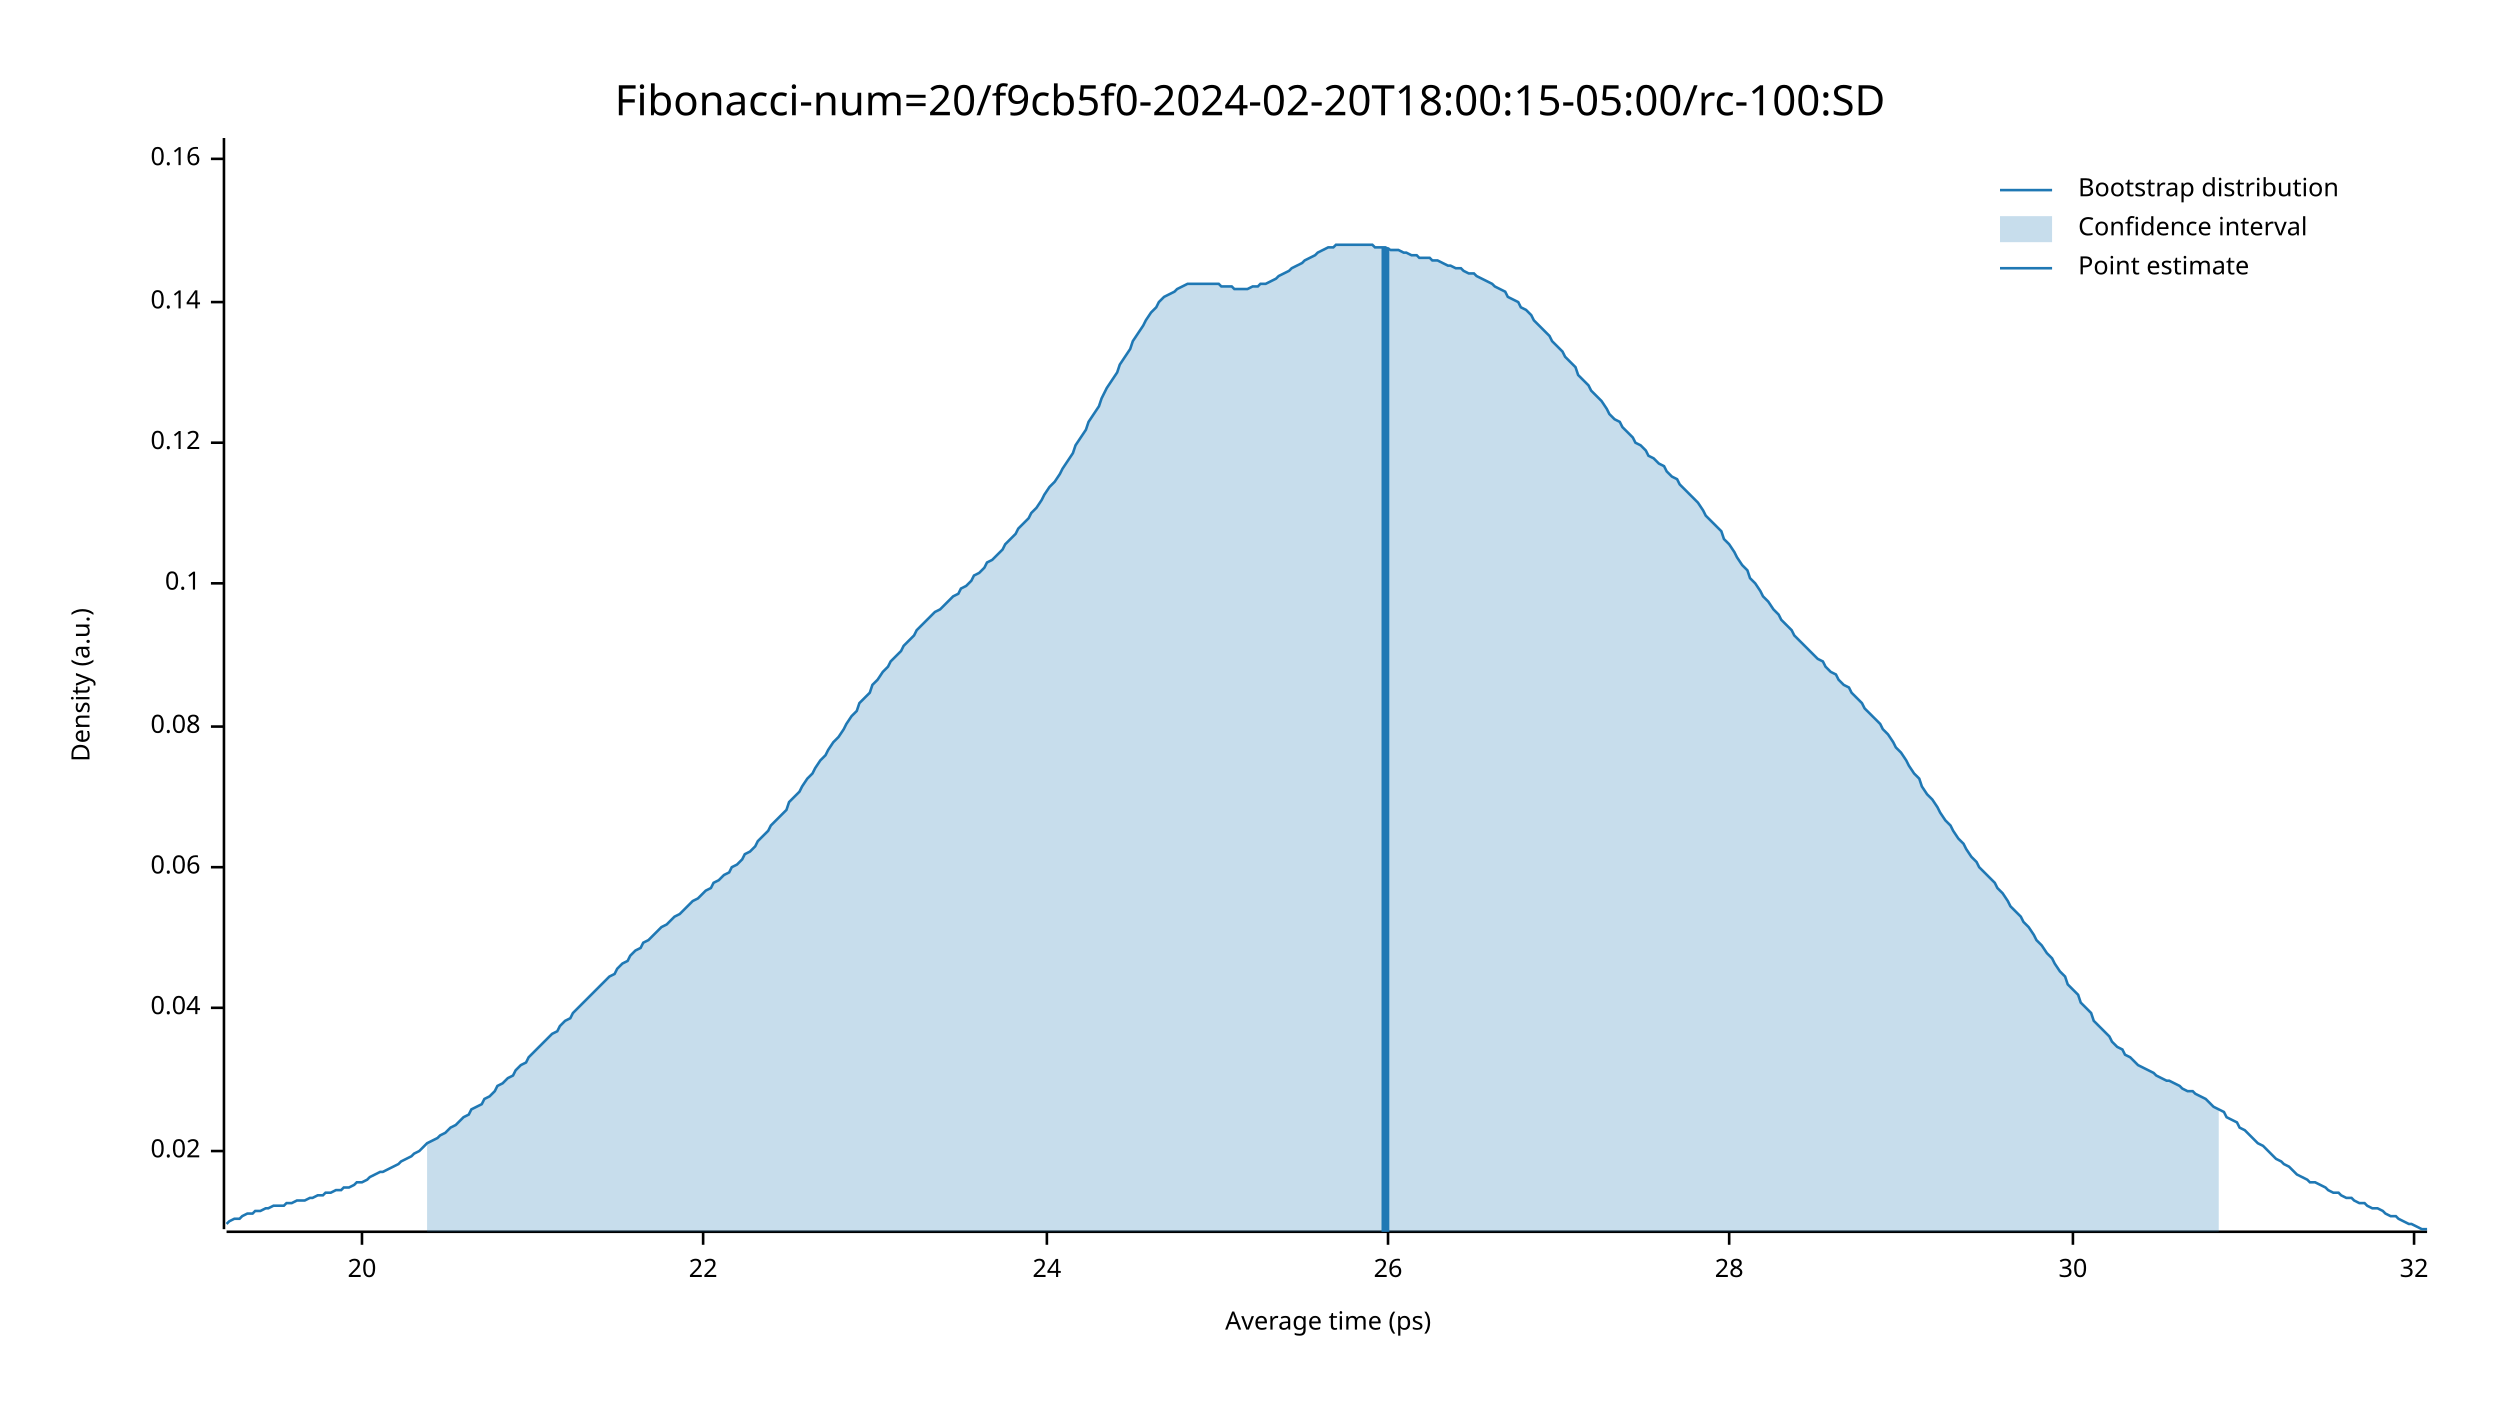
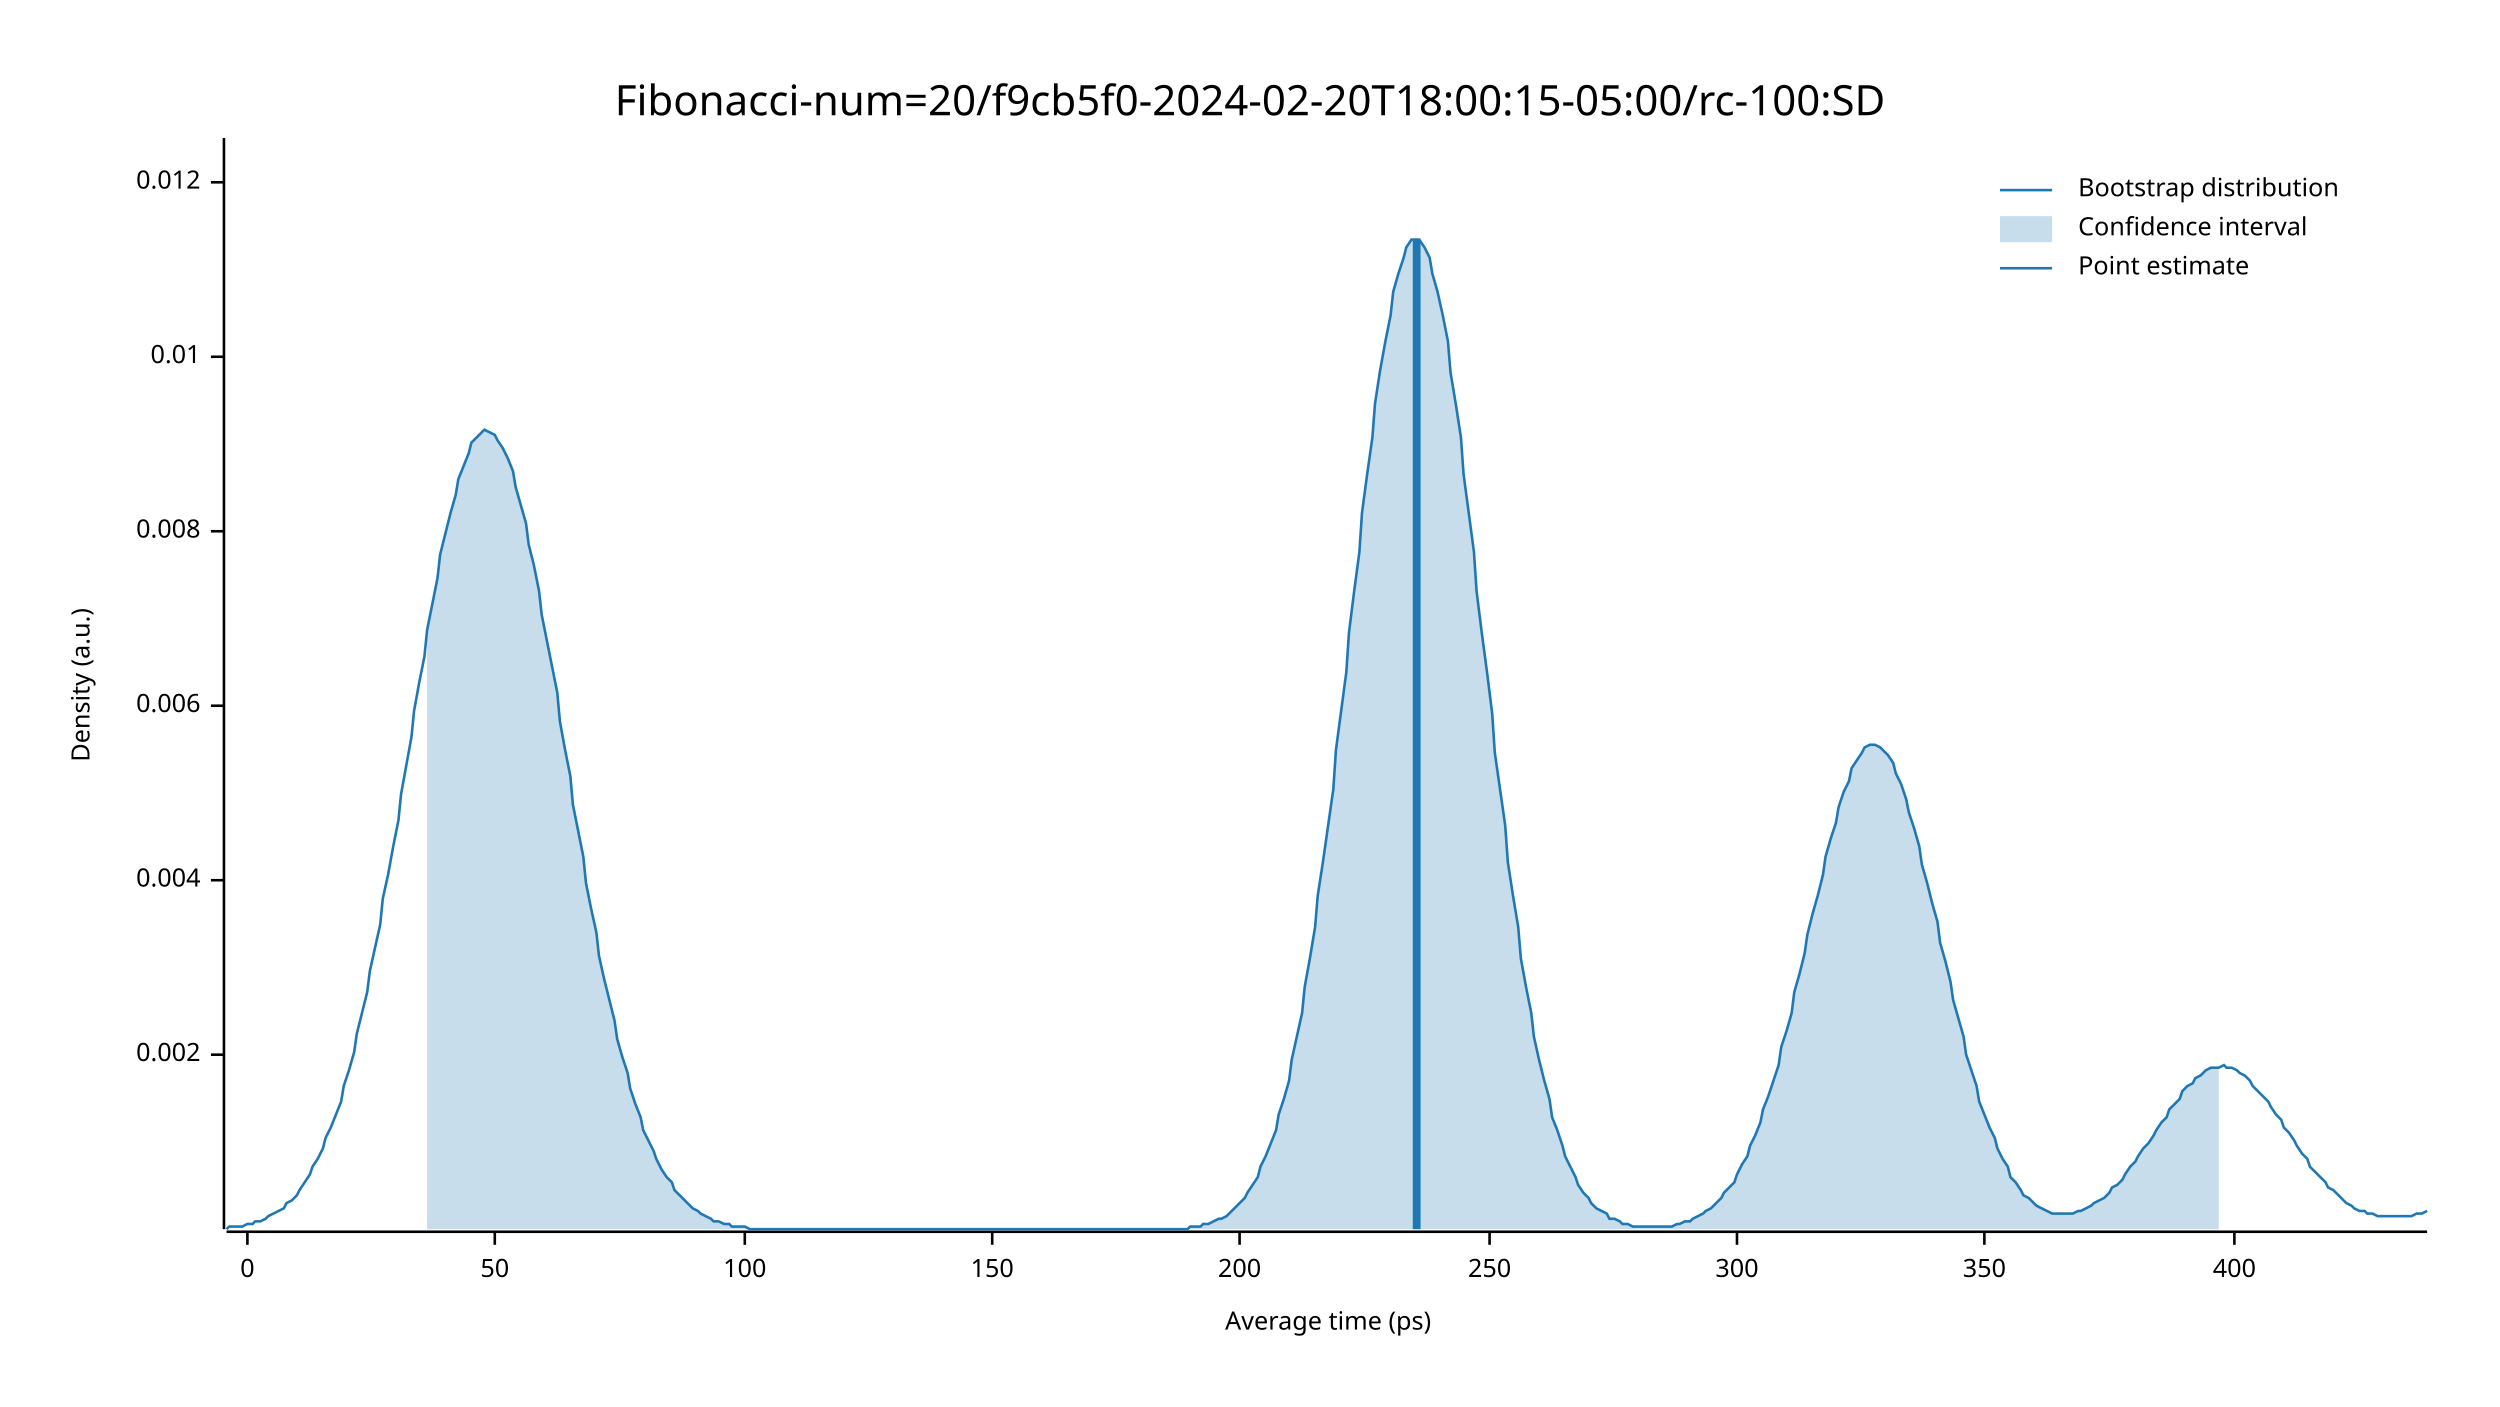
<svg xmlns="http://www.w3.org/2000/svg" width="960" height="540" viewBox="0 0 960 540">
  <text x="480" y="32" dy="0.76em" text-anchor="middle" font-family="sans-serif" font-size="16.129" opacity="1" fill="#000000">
Fibonacci-num=20/f9cb5f0-2024-02-20T18:00:15-05:00/rc-100:SD
</text>
  <text x="27" y="263" dy="0.76em" text-anchor="middle" font-family="sans-serif" font-size="9.677" opacity="1" fill="#000000" transform="rotate(270, 27, 263)">
Density (a.u.)
</text>
  <text x="510" y="513" dy="-0.5ex" text-anchor="middle" font-family="sans-serif" font-size="9.677" opacity="1" fill="#000000">
Average time (ps)
</text>
  <polyline fill="none" opacity="1" stroke="#000000" stroke-width="1" points="86,53 86,472 " />
-   <text x="77" y="442" dy="0.5ex" text-anchor="end" font-family="sans-serif" font-size="9.677" opacity="1" fill="#000000">
- 0.02
+   <text x="77" y="405" dy="0.5ex" text-anchor="end" font-family="sans-serif" font-size="9.677" opacity="1" fill="#000000">
+ 0.002
</text>
-   <polyline fill="none" opacity="1" stroke="#000000" stroke-width="1" points="81,442 86,442 " />
-   <text x="77" y="387" dy="0.5ex" text-anchor="end" font-family="sans-serif" font-size="9.677" opacity="1" fill="#000000">
- 0.04
+   <polyline fill="none" opacity="1" stroke="#000000" stroke-width="1" points="81,405 86,405 " />
+   <text x="77" y="338" dy="0.5ex" text-anchor="end" font-family="sans-serif" font-size="9.677" opacity="1" fill="#000000">
+ 0.004
</text>
-   <polyline fill="none" opacity="1" stroke="#000000" stroke-width="1" points="81,387 86,387 " />
-   <text x="77" y="333" dy="0.5ex" text-anchor="end" font-family="sans-serif" font-size="9.677" opacity="1" fill="#000000">
- 0.06
+   <polyline fill="none" opacity="1" stroke="#000000" stroke-width="1" points="81,338 86,338 " />
+   <text x="77" y="271" dy="0.5ex" text-anchor="end" font-family="sans-serif" font-size="9.677" opacity="1" fill="#000000">
+ 0.006
</text>
-   <polyline fill="none" opacity="1" stroke="#000000" stroke-width="1" points="81,333 86,333 " />
-   <text x="77" y="279" dy="0.5ex" text-anchor="end" font-family="sans-serif" font-size="9.677" opacity="1" fill="#000000">
- 0.08
+   <polyline fill="none" opacity="1" stroke="#000000" stroke-width="1" points="81,271 86,271 " />
+   <text x="77" y="204" dy="0.5ex" text-anchor="end" font-family="sans-serif" font-size="9.677" opacity="1" fill="#000000">
+ 0.008
</text>
-   <polyline fill="none" opacity="1" stroke="#000000" stroke-width="1" points="81,279 86,279 " />
-   <text x="77" y="224" dy="0.5ex" text-anchor="end" font-family="sans-serif" font-size="9.677" opacity="1" fill="#000000">
- 0.1
+   <polyline fill="none" opacity="1" stroke="#000000" stroke-width="1" points="81,204 86,204 " />
+   <text x="77" y="137" dy="0.5ex" text-anchor="end" font-family="sans-serif" font-size="9.677" opacity="1" fill="#000000">
+ 0.01
</text>
-   <polyline fill="none" opacity="1" stroke="#000000" stroke-width="1" points="81,224 86,224 " />
-   <text x="77" y="170" dy="0.5ex" text-anchor="end" font-family="sans-serif" font-size="9.677" opacity="1" fill="#000000">
- 0.12
+   <polyline fill="none" opacity="1" stroke="#000000" stroke-width="1" points="81,137 86,137 " />
+   <text x="77" y="70" dy="0.5ex" text-anchor="end" font-family="sans-serif" font-size="9.677" opacity="1" fill="#000000">
+ 0.012
</text>
-   <polyline fill="none" opacity="1" stroke="#000000" stroke-width="1" points="81,170 86,170 " />
-   <text x="77" y="116" dy="0.5ex" text-anchor="end" font-family="sans-serif" font-size="9.677" opacity="1" fill="#000000">
- 0.14
+   <polyline fill="none" opacity="1" stroke="#000000" stroke-width="1" points="81,70 86,70 " />
+   <polyline fill="none" opacity="1" stroke="#000000" stroke-width="1" points="87,473 932,473 " />
+   <text x="95" y="483" dy="0.76em" text-anchor="middle" font-family="sans-serif" font-size="9.677" opacity="1" fill="#000000">
+ 0
</text>
-   <polyline fill="none" opacity="1" stroke="#000000" stroke-width="1" points="81,116 86,116 " />
-   <text x="77" y="61" dy="0.5ex" text-anchor="end" font-family="sans-serif" font-size="9.677" opacity="1" fill="#000000">
- 0.16
+   <polyline fill="none" opacity="1" stroke="#000000" stroke-width="1" points="95,473 95,478 " />
+   <text x="190" y="483" dy="0.76em" text-anchor="middle" font-family="sans-serif" font-size="9.677" opacity="1" fill="#000000">
+ 50
</text>
-   <polyline fill="none" opacity="1" stroke="#000000" stroke-width="1" points="81,61 86,61 " />
-   <polyline fill="none" opacity="1" stroke="#000000" stroke-width="1" points="87,473 932,473 " />
-   <text x="139" y="483" dy="0.76em" text-anchor="middle" font-family="sans-serif" font-size="9.677" opacity="1" fill="#000000">
- 20
+   <polyline fill="none" opacity="1" stroke="#000000" stroke-width="1" points="190,473 190,478 " />
+   <text x="286" y="483" dy="0.76em" text-anchor="middle" font-family="sans-serif" font-size="9.677" opacity="1" fill="#000000">
+ 100
</text>
-   <polyline fill="none" opacity="1" stroke="#000000" stroke-width="1" points="139,473 139,478 " />
-   <text x="270" y="483" dy="0.76em" text-anchor="middle" font-family="sans-serif" font-size="9.677" opacity="1" fill="#000000">
- 22
+   <polyline fill="none" opacity="1" stroke="#000000" stroke-width="1" points="286,473 286,478 " />
+   <text x="381" y="483" dy="0.76em" text-anchor="middle" font-family="sans-serif" font-size="9.677" opacity="1" fill="#000000">
+ 150
</text>
-   <polyline fill="none" opacity="1" stroke="#000000" stroke-width="1" points="270,473 270,478 " />
-   <text x="402" y="483" dy="0.76em" text-anchor="middle" font-family="sans-serif" font-size="9.677" opacity="1" fill="#000000">
- 24
+   <polyline fill="none" opacity="1" stroke="#000000" stroke-width="1" points="381,473 381,478 " />
+   <text x="476" y="483" dy="0.76em" text-anchor="middle" font-family="sans-serif" font-size="9.677" opacity="1" fill="#000000">
+ 200
</text>
-   <polyline fill="none" opacity="1" stroke="#000000" stroke-width="1" points="402,473 402,478 " />
-   <text x="533" y="483" dy="0.76em" text-anchor="middle" font-family="sans-serif" font-size="9.677" opacity="1" fill="#000000">
- 26
+   <polyline fill="none" opacity="1" stroke="#000000" stroke-width="1" points="476,473 476,478 " />
+   <text x="572" y="483" dy="0.76em" text-anchor="middle" font-family="sans-serif" font-size="9.677" opacity="1" fill="#000000">
+ 250
</text>
-   <polyline fill="none" opacity="1" stroke="#000000" stroke-width="1" points="533,473 533,478 " />
-   <text x="664" y="483" dy="0.76em" text-anchor="middle" font-family="sans-serif" font-size="9.677" opacity="1" fill="#000000">
- 28
+   <polyline fill="none" opacity="1" stroke="#000000" stroke-width="1" points="572,473 572,478 " />
+   <text x="667" y="483" dy="0.76em" text-anchor="middle" font-family="sans-serif" font-size="9.677" opacity="1" fill="#000000">
+ 300
</text>
-   <polyline fill="none" opacity="1" stroke="#000000" stroke-width="1" points="664,473 664,478 " />
-   <text x="796" y="483" dy="0.76em" text-anchor="middle" font-family="sans-serif" font-size="9.677" opacity="1" fill="#000000">
- 30
+   <polyline fill="none" opacity="1" stroke="#000000" stroke-width="1" points="667,473 667,478 " />
+   <text x="762" y="483" dy="0.76em" text-anchor="middle" font-family="sans-serif" font-size="9.677" opacity="1" fill="#000000">
+ 350
</text>
-   <polyline fill="none" opacity="1" stroke="#000000" stroke-width="1" points="796,473 796,478 " />
-   <text x="927" y="483" dy="0.76em" text-anchor="middle" font-family="sans-serif" font-size="9.677" opacity="1" fill="#000000">
- 32
+   <polyline fill="none" opacity="1" stroke="#000000" stroke-width="1" points="762,473 762,478 " />
+   <text x="858" y="483" dy="0.76em" text-anchor="middle" font-family="sans-serif" font-size="9.677" opacity="1" fill="#000000">
+ 400
</text>
-   <polyline fill="none" opacity="1" stroke="#000000" stroke-width="1" points="927,473 927,478 " />
-   <polyline fill="none" opacity="1" stroke="#1F78B4" stroke-width="1" points="87,470 88,469 90,468 92,468 93,467 95,466 97,466 98,465 100,465 102,464 103,464 105,463 107,463 109,463 110,462 112,462 114,461 115,461 117,461 119,460 120,460 122,459 124,459 125,458 127,458 129,457 131,457 132,456 134,456 136,455 137,454 139,454 141,453 142,452 144,451 146,450 147,450 149,449 151,448 153,447 154,446 156,445 158,444 159,443 161,442 163,440 164,439 166,438 168,437 169,436 171,435 173,433 175,432 176,431 178,429 180,428 181,426 183,425 185,424 186,422 188,421 190,419 191,417 193,416 195,414 197,413 198,411 200,409 202,408 203,406 205,404 207,402 208,401 210,399 212,397 214,396 215,394 217,392 219,391 220,389 222,387 224,385 225,384 227,382 229,380 230,379 232,377 234,375 236,374 237,372 239,370 241,369 242,367 244,365 246,364 247,362 249,361 251,359 252,358 254,356 256,355 258,353 259,352 261,351 263,349 264,348 266,346 268,345 269,344 271,342 273,341 274,339 276,338 278,336 280,335 281,333 283,332 285,330 286,328 288,327 290,325 291,323 293,321 295,319 296,317 298,315 300,313 302,311 303,308 305,306 307,304 308,302 310,299 312,297 313,295 315,292 317,290 318,288 320,285 322,283 324,280 325,278 327,275 329,273 330,270 332,268 334,266 335,263 337,261 339,258 341,256 342,254 344,252 346,250 347,248 349,246 351,244 352,242 354,240 356,238 357,237 359,235 361,234 363,232 364,231 366,229 368,228 369,226 371,225 373,223 374,221 376,220 378,218 379,216 381,215 383,213 385,211 386,209 388,207 390,205 391,203 393,201 395,199 396,197 398,195 400,192 401,190 403,187 405,185 407,182 408,180 410,177 412,174 413,171 415,168 417,165 418,162 420,159 422,156 423,153 425,149 427,146 429,143 430,140 432,137 434,134 435,131 437,128 439,125 440,123 442,120 444,118 445,116 447,114 449,113 451,112 452,111 454,110 456,109 457,109 459,109 461,109 462,109 464,109 466,109 468,109 469,110 471,110 473,110 474,111 476,111 478,111 479,111 481,110 483,110 484,109 486,109 488,108 490,107 491,106 493,105 495,104 496,103 498,102 500,101 501,100 503,99 505,98 506,97 508,96 510,95 512,95 513,94 515,94 517,94 518,94 520,94 522,94 523,94 525,94 527,94 528,95 530,95 532,95 534,96 535,96 537,96 539,97 540,97 542,98 544,98 545,99 547,99 549,99 550,100 552,100 554,101 556,102 557,102 559,103 561,103 562,104 564,105 566,105 567,106 569,107 571,108 573,109 574,110 576,111 578,112 579,114 581,115 583,116 584,118 586,119 588,121 589,123 591,125 593,127 595,129 596,131 598,133 600,135 601,137 603,139 605,141 606,144 608,146 610,148 611,150 613,152 615,154 617,157 618,159 620,161 622,162 623,164 625,166 627,168 628,170 630,171 632,173 633,175 635,176 637,178 639,179 640,181 642,183 644,184 645,186 647,188 649,190 650,191 652,193 654,196 655,198 657,200 659,202 661,204 662,207 664,209 666,212 667,214 669,217 671,219 672,222 674,224 676,227 677,229 679,231 681,234 683,236 684,238 686,240 688,242 689,244 691,246 693,248 694,249 696,251 698,253 700,254 701,256 703,258 705,259 706,261 708,263 710,264 711,266 713,268 715,270 716,272 718,274 720,276 722,278 723,280 725,282 727,285 728,287 730,289 732,292 733,294 735,297 737,299 738,302 740,305 742,307 744,310 745,312 747,315 749,317 750,319 752,322 754,324 755,326 757,329 759,331 760,333 762,335 764,337 766,339 767,341 769,343 771,346 772,348 774,350 776,352 777,354 779,356 781,359 782,361 784,363 786,366 788,368 789,370 791,373 793,375 794,378 796,380 798,382 799,385 801,387 803,389 804,392 806,394 808,396 810,398 811,400 813,402 815,403 816,405 818,406 820,408 821,409 823,410 825,411 827,412 828,413 830,414 832,415 833,415 835,416 837,417 838,418 840,419 842,419 843,420 845,421 847,422 849,424 850,425 852,426 854,427 855,429 857,430 859,431 860,433 862,434 864,436 865,437 867,439 869,440 871,442 872,443 874,445 876,446 877,447 879,448 881,450 882,451 884,452 886,453 887,454 889,454 891,455 893,456 894,457 896,458 898,458 899,459 901,460 903,460 904,461 906,462 908,462 909,463 911,464 913,464 915,465 916,466 918,467 920,467 921,468 923,469 925,470 926,470 928,471 930,472 932,472 " />
-   <polygon opacity="0.25" fill="#1F78B4" points="164,439 166,438 168,437 169,436 171,435 173,433 175,432 176,431 178,429 180,428 181,426 183,425 185,424 186,422 188,421 190,419 191,417 193,416 195,414 197,413 198,411 200,409 202,408 203,406 205,404 207,402 208,401 210,399 212,397 214,396 215,394 217,392 219,391 220,389 222,387 224,385 225,384 227,382 229,380 230,379 232,377 234,375 236,374 237,372 239,370 241,369 242,367 244,365 246,364 247,362 249,361 251,359 252,358 254,356 256,355 258,353 259,352 261,351 263,349 264,348 266,346 268,345 269,344 271,342 273,341 274,339 276,338 278,336 280,335 281,333 283,332 285,330 286,328 288,327 290,325 291,323 293,321 295,319 296,317 298,315 300,313 302,311 303,308 305,306 307,304 308,302 310,299 312,297 313,295 315,292 317,290 318,288 320,285 322,283 324,280 325,278 327,275 329,273 330,270 332,268 334,266 335,263 337,261 339,258 341,256 342,254 344,252 346,250 347,248 349,246 351,244 352,242 354,240 356,238 357,237 359,235 361,234 363,232 364,231 366,229 368,228 369,226 371,225 373,223 374,221 376,220 378,218 379,216 381,215 383,213 385,211 386,209 388,207 390,205 391,203 393,201 395,199 396,197 398,195 400,192 401,190 403,187 405,185 407,182 408,180 410,177 412,174 413,171 415,168 417,165 418,162 420,159 422,156 423,153 425,149 427,146 429,143 430,140 432,137 434,134 435,131 437,128 439,125 440,123 442,120 444,118 445,116 447,114 449,113 451,112 452,111 454,110 456,109 457,109 459,109 461,109 462,109 464,109 466,109 468,109 469,110 471,110 473,110 474,111 476,111 478,111 479,111 481,110 483,110 484,109 486,109 488,108 490,107 491,106 493,105 495,104 496,103 498,102 500,101 501,100 503,99 505,98 506,97 508,96 510,95 512,95 513,94 515,94 517,94 518,94 520,94 522,94 523,94 525,94 527,94 528,95 530,95 532,95 534,96 535,96 537,96 539,97 540,97 542,98 544,98 545,99 547,99 549,99 550,100 552,100 554,101 556,102 557,102 559,103 561,103 562,104 564,105 566,105 567,106 569,107 571,108 573,109 574,110 576,111 578,112 579,114 581,115 583,116 584,118 586,119 588,121 589,123 591,125 593,127 595,129 596,131 598,133 600,135 601,137 603,139 605,141 606,144 608,146 610,148 611,150 613,152 615,154 617,157 618,159 620,161 622,162 623,164 625,166 627,168 628,170 630,171 632,173 633,175 635,176 637,178 639,179 640,181 642,183 644,184 645,186 647,188 649,190 650,191 652,193 654,196 655,198 657,200 659,202 661,204 662,207 664,209 666,212 667,214 669,217 671,219 672,222 674,224 676,227 677,229 679,231 681,234 683,236 684,238 686,240 688,242 689,244 691,246 693,248 694,249 696,251 698,253 700,254 701,256 703,258 705,259 706,261 708,263 710,264 711,266 713,268 715,270 716,272 718,274 720,276 722,278 723,280 725,282 727,285 728,287 730,289 732,292 733,294 735,297 737,299 738,302 740,305 742,307 744,310 745,312 747,315 749,317 750,319 752,322 754,324 755,326 757,329 759,331 760,333 762,335 764,337 766,339 767,341 769,343 771,346 772,348 774,350 776,352 777,354 779,356 781,359 782,361 784,363 786,366 788,368 789,370 791,373 793,375 794,378 796,380 798,382 799,385 801,387 803,389 804,392 806,394 808,396 810,398 811,400 813,402 815,403 816,405 818,406 820,408 821,409 823,410 825,411 827,412 828,413 830,414 832,415 833,415 835,416 837,417 838,418 840,419 842,419 843,420 845,421 847,422 849,424 850,425 852,426 852,473 164,473 " />
-   <polyline fill="none" opacity="1" stroke="#1F78B4" stroke-width="3" points="532,473 532,95 " />
+   <polyline fill="none" opacity="1" stroke="#000000" stroke-width="1" points="858,473 858,478 " />
+   <polyline fill="none" opacity="1" stroke="#1F78B4" stroke-width="1" points="87,472 88,471 90,471 92,471 93,471 95,470 97,470 98,469 100,469 102,468 103,467 105,466 107,465 109,464 110,462 112,461 114,459 115,457 117,454 119,451 120,448 122,445 124,441 125,437 127,433 129,428 131,423 132,417 134,411 136,404 137,397 139,389 141,381 142,373 144,364 146,355 147,345 149,336 151,325 153,315 154,305 156,294 158,283 159,273 161,262 163,252 164,242 166,232 168,222 169,213 171,205 173,197 175,190 176,184 178,179 180,174 181,170 183,168 185,166 186,165 188,166 190,167 191,169 193,172 195,176 197,181 198,187 200,194 202,201 203,209 205,217 207,227 208,236 210,246 212,256 214,266 215,277 217,288 219,298 220,309 222,319 224,329 225,339 227,349 229,358 230,367 232,376 234,384 236,392 237,399 239,406 241,412 242,418 244,424 246,429 247,434 249,438 251,442 252,445 254,449 256,452 258,454 259,457 261,459 263,461 264,462 266,464 268,465 269,466 271,467 273,468 274,469 276,469 278,470 280,470 281,471 283,471 285,471 286,471 288,472 290,472 291,472 293,472 295,472 296,472 298,472 300,472 302,472 303,472 305,472 307,472 308,472 310,472 312,472 313,472 315,472 317,472 318,472 320,472 322,472 324,472 325,472 327,472 329,472 330,472 332,472 334,472 335,472 337,472 339,472 341,472 342,472 344,472 346,472 347,472 349,472 351,472 352,472 354,472 356,472 357,472 359,472 361,472 363,472 364,472 366,472 368,472 369,472 371,472 373,472 374,472 376,472 378,472 379,472 381,472 383,472 385,472 386,472 388,472 390,472 391,472 393,472 395,472 396,472 398,472 400,472 401,472 403,472 405,472 407,472 408,472 410,472 412,472 413,472 415,472 417,472 418,472 420,472 422,472 423,472 425,472 427,472 429,472 430,472 432,472 434,472 435,472 437,472 439,472 440,472 442,472 444,472 445,472 447,472 449,472 451,472 452,472 454,472 456,472 457,471 459,471 461,471 462,470 464,470 466,469 468,468 469,468 471,467 473,465 474,464 476,462 478,460 479,458 481,455 483,452 484,448 486,444 488,439 490,434 491,428 493,422 495,415 496,407 498,398 500,389 501,379 503,368 505,356 506,344 508,331 510,317 512,303 513,288 515,273 517,258 518,243 520,227 522,212 523,197 525,182 527,168 528,155 530,142 532,131 534,121 535,112 537,105 539,99 540,95 542,92 544,92 545,92 547,95 549,99 550,105 552,112 554,121 556,131 557,143 559,155 561,168 562,182 564,197 566,212 567,227 569,243 571,258 573,274 574,289 576,303 578,317 579,331 581,344 583,356 584,368 586,379 588,389 589,398 591,407 593,415 595,422 596,429 598,434 600,440 601,444 603,448 605,452 606,455 608,458 610,460 611,462 613,464 615,465 617,466 618,468 620,468 622,469 623,470 625,470 627,471 628,471 630,471 632,471 633,471 635,471 637,471 639,471 640,471 642,471 644,470 645,470 647,469 649,469 650,468 652,467 654,466 655,465 657,464 659,462 661,460 662,458 664,456 666,454 667,451 669,447 671,444 672,440 674,436 676,431 677,426 679,421 681,415 683,409 684,402 686,396 688,389 689,381 691,374 693,366 694,359 696,351 698,344 700,336 701,329 703,322 705,316 706,310 708,304 710,300 711,295 713,292 715,289 716,287 718,286 720,286 722,287 723,288 725,290 727,293 728,297 730,301 732,307 733,312 735,318 737,325 738,332 740,339 742,347 744,354 745,362 747,369 749,377 750,384 752,391 754,398 755,405 757,411 759,417 760,423 762,428 764,433 766,437 767,441 769,445 771,448 772,452 774,454 776,457 777,459 779,460 781,462 782,463 784,464 786,465 788,466 789,466 791,466 793,466 794,466 796,466 798,465 799,465 801,464 803,463 804,462 806,461 808,460 810,458 811,456 813,455 815,453 816,451 818,448 820,446 821,444 823,441 825,439 827,436 828,434 830,431 832,429 833,426 835,424 837,422 838,419 840,417 842,416 843,414 845,413 847,411 849,410 850,410 852,410 854,409 855,410 857,410 859,411 860,412 862,413 864,415 865,417 867,419 869,421 871,423 872,425 874,428 876,430 877,433 879,435 881,438 882,440 884,443 886,445 887,448 889,450 891,452 893,454 894,456 896,457 898,459 899,460 901,462 903,463 904,464 906,465 908,465 909,466 911,466 913,467 915,467 916,467 918,467 920,467 921,467 923,467 925,467 926,467 928,466 930,466 932,465 " />
+   <polygon opacity="0.25" fill="#1F78B4" points="164,242 166,232 168,222 169,213 171,205 173,197 175,190 176,184 178,179 180,174 181,170 183,168 185,166 186,165 188,166 190,167 191,169 193,172 195,176 197,181 198,187 200,194 202,201 203,209 205,217 207,227 208,236 210,246 212,256 214,266 215,277 217,288 219,298 220,309 222,319 224,329 225,339 227,349 229,358 230,367 232,376 234,384 236,392 237,399 239,406 241,412 242,418 244,424 246,429 247,434 249,438 251,442 252,445 254,449 256,452 258,454 259,457 261,459 263,461 264,462 266,464 268,465 269,466 271,467 273,468 274,469 276,469 278,470 280,470 281,471 283,471 285,471 286,471 288,472 290,472 291,472 293,472 295,472 296,472 298,472 300,472 302,472 303,472 305,472 307,472 308,472 310,472 312,472 313,472 315,472 317,472 318,472 320,472 322,472 324,472 325,472 327,472 329,472 330,472 332,472 334,472 335,472 337,472 339,472 341,472 342,472 344,472 346,472 347,472 349,472 351,472 352,472 354,472 356,472 357,472 359,472 361,472 363,472 364,472 366,472 368,472 369,472 371,472 373,472 374,472 376,472 378,472 379,472 381,472 383,472 385,472 386,472 388,472 390,472 391,472 393,472 395,472 396,472 398,472 400,472 401,472 403,472 405,472 407,472 408,472 410,472 412,472 413,472 415,472 417,472 418,472 420,472 422,472 423,472 425,472 427,472 429,472 430,472 432,472 434,472 435,472 437,472 439,472 440,472 442,472 444,472 445,472 447,472 449,472 451,472 452,472 454,472 456,472 457,471 459,471 461,471 462,470 464,470 466,469 468,468 469,468 471,467 473,465 474,464 476,462 478,460 479,458 481,455 483,452 484,448 486,444 488,439 490,434 491,428 493,422 495,415 496,407 498,398 500,389 501,379 503,368 505,356 506,344 508,331 510,317 512,303 513,288 515,273 517,258 518,243 520,227 522,212 523,197 525,182 527,168 528,155 530,142 532,131 534,121 535,112 537,105 539,99 540,95 542,92 544,92 545,92 547,95 549,99 550,105 552,112 554,121 556,131 557,143 559,155 561,168 562,182 564,197 566,212 567,227 569,243 571,258 573,274 574,289 576,303 578,317 579,331 581,344 583,356 584,368 586,379 588,389 589,398 591,407 593,415 595,422 596,429 598,434 600,440 601,444 603,448 605,452 606,455 608,458 610,460 611,462 613,464 615,465 617,466 618,468 620,468 622,469 623,470 625,470 627,471 628,471 630,471 632,471 633,471 635,471 637,471 639,471 640,471 642,471 644,470 645,470 647,469 649,469 650,468 652,467 654,466 655,465 657,464 659,462 661,460 662,458 664,456 666,454 667,451 669,447 671,444 672,440 674,436 676,431 677,426 679,421 681,415 683,409 684,402 686,396 688,389 689,381 691,374 693,366 694,359 696,351 698,344 700,336 701,329 703,322 705,316 706,310 708,304 710,300 711,295 713,292 715,289 716,287 718,286 720,286 722,287 723,288 725,290 727,293 728,297 730,301 732,307 733,312 735,318 737,325 738,332 740,339 742,347 744,354 745,362 747,369 749,377 750,384 752,391 754,398 755,405 757,411 759,417 760,423 762,428 764,433 766,437 767,441 769,445 771,448 772,452 774,454 776,457 777,459 779,460 781,462 782,463 784,464 786,465 788,466 789,466 791,466 793,466 794,466 796,466 798,465 799,465 801,464 803,463 804,462 806,461 808,460 810,458 811,456 813,455 815,453 816,451 818,448 820,446 821,444 823,441 825,439 827,436 828,434 830,431 832,429 833,426 835,424 837,422 838,419 840,417 842,416 843,414 845,413 847,411 849,410 850,410 852,410 852,472 164,472 " />
+   <polyline fill="none" opacity="1" stroke="#1F78B4" stroke-width="3" points="544,472 544,92 " />
  <text x="798" y="68" dy="0.76em" text-anchor="start" font-family="sans-serif" font-size="9.677" opacity="1" fill="#000000">
Bootstrap distribution
</text>
  <text x="798" y="83" dy="0.76em" text-anchor="start" font-family="sans-serif" font-size="9.677" opacity="1" fill="#000000">
Confidence interval
</text>
  <text x="798" y="98" dy="0.76em" text-anchor="start" font-family="sans-serif" font-size="9.677" opacity="1" fill="#000000">
Point estimate
</text>
  <polyline fill="none" opacity="1" stroke="#1F78B4" stroke-width="1" points="768,73 788,73 " />
  <rect x="768" y="83" width="20" height="10" opacity="0.25" fill="#1F78B4" stroke="none" />
  <polyline fill="none" opacity="1" stroke="#1F78B4" stroke-width="1" points="768,103 788,103 " />
</svg>
